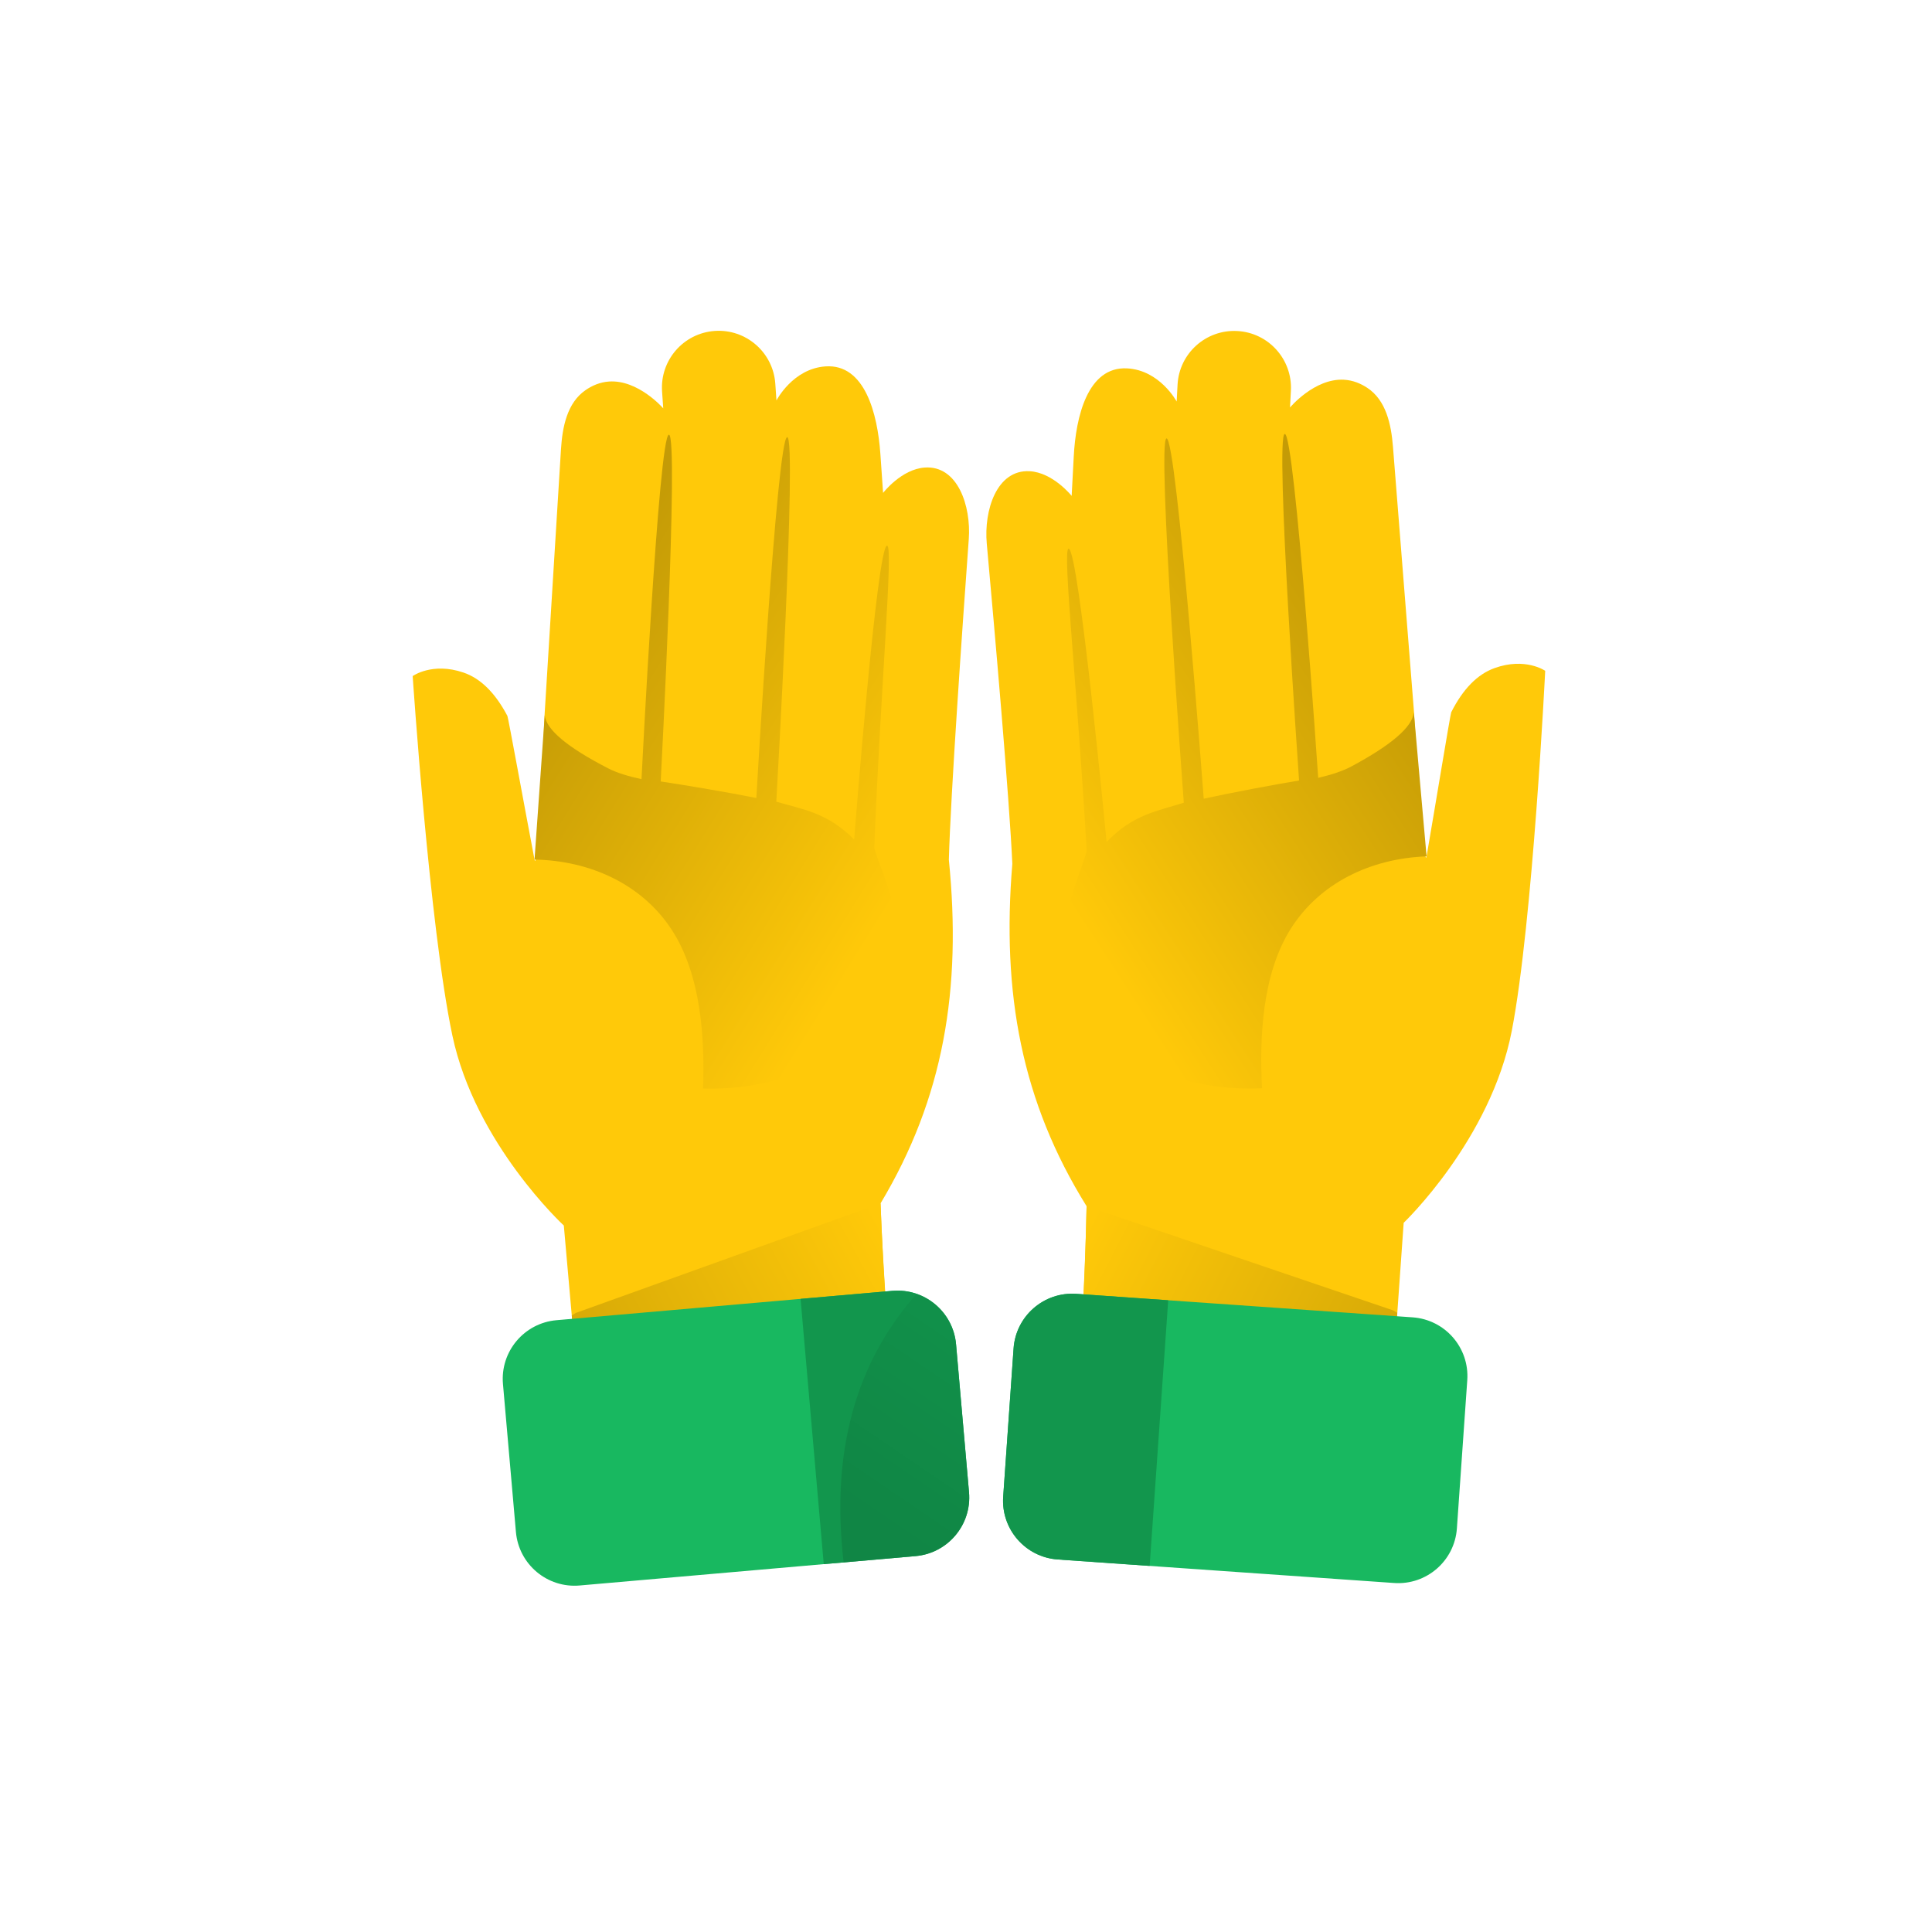
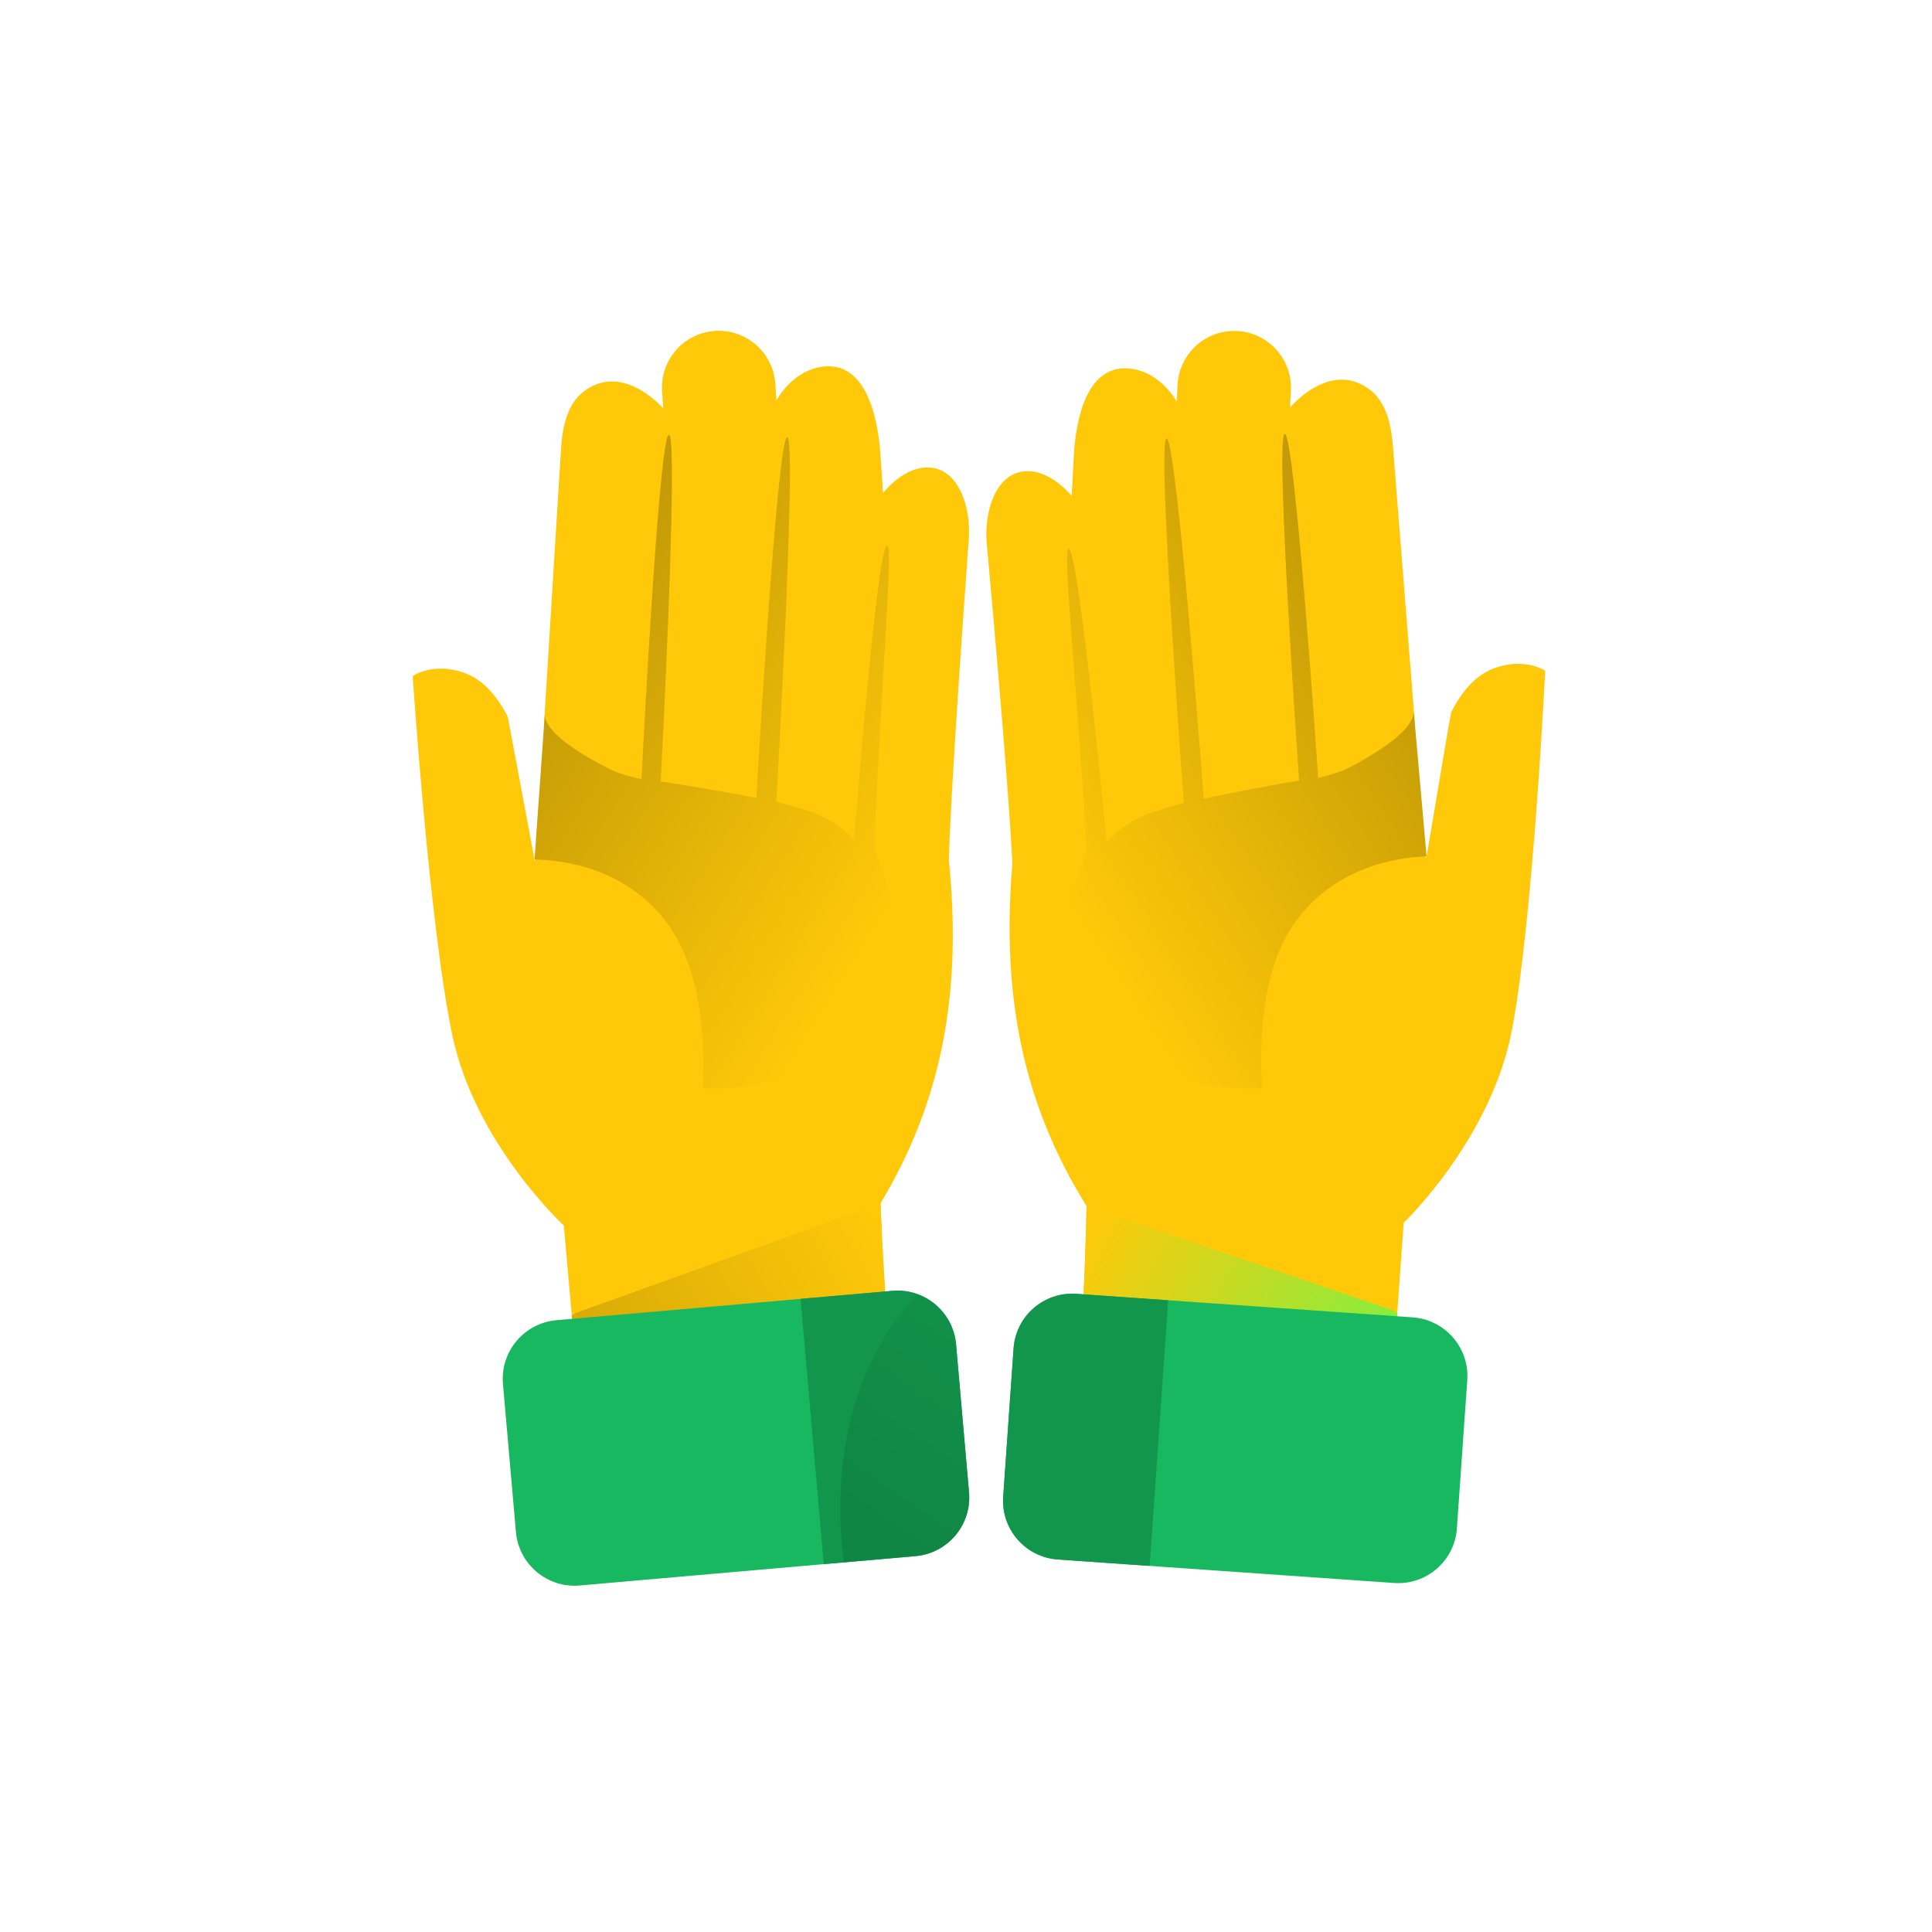
<svg xmlns="http://www.w3.org/2000/svg" width="48" height="48" viewBox="0 0 48 48" fill="none">
  <defs>
    <linearGradient id="paint0_linear" x1="24.212" y1="34.732" x2="13.855" y2="40.298" gradientUnits="userSpaceOnUse">
      <stop stop-color="#FFC909" />
      <stop offset="1" stop-color="#C49B06" />
    </linearGradient>
    <linearGradient id="paint1_linear" x1="22.811" y1="21.418" x2="13.945" y2="15.907" gradientUnits="userSpaceOnUse">
      <stop stop-color="#FFC909" />
      <stop offset="1" stop-color="#C49B06" />
    </linearGradient>
    <linearGradient id="paint2_linear" x1="21.768" y1="28.811" x2="17.718" y2="34.771" gradientUnits="userSpaceOnUse">
      <stop stop-opacity="0.01" />
      <stop offset="1" stop-opacity="0.104" />
    </linearGradient>
    <linearGradient id="paint3_linear" x1="24.746" y1="34.842" x2="35.199" y2="40.226" gradientUnits="userSpaceOnUse">
      <stop stop-color="#FFC909" />
-       <stop offset="1" stop-color="#C49B06" />
+       <stop offset="1" stop-color="#4FFF58" />
    </linearGradient>
    <linearGradient id="paint4_linear" x1="25.915" y1="21.506" x2="34.683" y2="15.841" gradientUnits="userSpaceOnUse">
      <stop stop-color="#FFC909" />
      <stop offset="1" stop-color="#C49B06" />
    </linearGradient>
  </defs>
  <path fill-rule="evenodd" clip-rule="evenodd" d="M14.65 37.711L14.008 30.448C14.008 30.448 11.809 28.422 11.239 25.726C10.669 23.029 10.253 16.797 10.253 16.797C10.253 16.797 10.74 16.445 11.514 16.709C11.94 16.854 12.303 17.213 12.606 17.786C12.627 17.827 13.045 20.124 13.28 21.355C13.362 21.785 13.53 17.759 13.53 17.759L13.937 11.167C13.972 10.608 14.088 10.008 14.55 9.691C14.711 9.58 14.905 9.495 15.129 9.479C15.858 9.428 16.478 10.145 16.478 10.145L16.449 9.727C16.395 8.95 16.98 8.277 17.757 8.222C18.534 8.168 19.207 8.754 19.262 9.53L19.291 9.949C19.291 9.949 19.694 9.16 20.508 9.103C21.489 9.034 21.803 10.287 21.872 11.268L21.94 12.246C21.94 12.246 22.394 11.656 22.975 11.616C23.795 11.558 24.129 12.573 24.069 13.393C23.913 15.541 23.618 19.748 23.574 21.361C23.896 24.573 23.447 27.276 21.877 29.898C21.976 32.596 22.309 36.079 22.309 36.079L14.65 37.711Z" fill="#FFC909" />
  <path fill-rule="evenodd" clip-rule="evenodd" d="M21.877 29.898L14.304 32.62L14.205 32.682L14.65 37.711L22.309 36.079C22.087 33.757 21.943 31.697 21.877 29.898L21.877 29.898Z" fill="url(#paint0_linear)" />
  <path fill-rule="evenodd" clip-rule="evenodd" d="M22.039 13.556C22.2 13.56 21.883 17.005 21.722 21.041C21.721 21.309 22.596 22.826 22.3 24.428C22.004 26.029 19.57 27.117 17.468 27.043C17.512 25.793 17.418 24.21 16.684 23.092C15.949 21.974 14.678 21.383 13.28 21.355L13.534 17.771C13.571 18.129 14.098 18.569 15.113 19.091C15.33 19.203 15.612 19.287 15.938 19.358C15.938 19.358 16.368 10.793 16.619 10.8C16.871 10.806 16.415 19.415 16.415 19.415C17.023 19.506 18.128 19.692 18.791 19.826C18.791 19.826 19.306 10.854 19.558 10.861C19.807 10.867 19.287 19.917 19.287 19.917C19.935 20.111 20.552 20.181 21.222 20.859C21.222 20.859 21.788 13.55 22.039 13.556Z" fill="url(#paint1_linear)" />
  <path d="M12.496 34.384C12.426 33.58 13.021 32.871 13.825 32.8L22.169 32.071C22.973 32 23.682 32.595 23.753 33.4L24.075 37.077C24.145 37.882 23.55 38.591 22.745 38.661L14.402 39.391C13.598 39.462 12.889 38.867 12.818 38.062L12.496 34.384Z" fill="#18B860" />
  <path d="M19.89 32.27L22.169 32.071C22.973 32 23.683 32.595 23.753 33.4L24.075 37.077C24.145 37.882 23.55 38.591 22.746 38.661L20.466 38.861L19.89 32.27Z" fill="#12964D" />
  <path fill-rule="evenodd" clip-rule="evenodd" d="M22.774 32.145C23.302 32.328 23.701 32.807 23.753 33.4L24.075 37.077C24.145 37.882 23.55 38.591 22.745 38.661L20.96 38.818C20.641 36.092 21.246 33.867 22.774 32.145V32.145Z" fill="url(#paint2_linear)" />
  <path fill-rule="evenodd" clip-rule="evenodd" d="M34.359 37.654L34.874 30.38C34.874 30.38 37.037 28.317 37.56 25.61C38.083 22.904 38.39 16.666 38.39 16.666C38.39 16.666 37.896 16.322 37.128 16.6C36.705 16.753 36.347 17.118 36.055 17.696C36.034 17.738 35.656 20.041 35.443 21.276C35.368 21.708 35.13 17.685 35.13 17.685L34.608 11.101C34.564 10.543 34.437 9.944 33.97 9.636C33.807 9.528 33.612 9.446 33.387 9.434C32.657 9.396 32.05 10.124 32.05 10.124L32.072 9.705C32.112 8.928 31.515 8.264 30.738 8.224C29.96 8.183 29.297 8.78 29.256 9.558L29.234 9.976C29.234 9.976 28.817 9.195 28.002 9.152C27.021 9.101 26.728 10.359 26.677 11.34L26.625 12.32C26.625 12.32 26.161 11.738 25.58 11.707C24.759 11.664 24.442 12.685 24.516 13.504C24.71 15.649 25.079 19.85 25.151 21.462C24.884 24.679 25.381 27.374 26.996 29.968C26.944 32.667 26.672 36.155 26.672 36.155L34.359 37.654Z" fill="#FFC909" />
  <path fill-rule="evenodd" clip-rule="evenodd" d="M26.996 29.968L34.615 32.557L34.715 32.617L34.359 37.654L26.672 36.155C26.853 33.83 26.961 31.767 26.996 29.968L26.996 29.968Z" fill="url(#paint3_linear)" />
  <path fill-rule="evenodd" clip-rule="evenodd" d="M26.549 13.631C26.389 13.639 26.765 17.077 26.997 21.109C27.002 21.378 26.153 22.909 26.478 24.506C26.802 26.102 29.254 27.147 31.355 27.037C31.289 25.787 31.355 24.203 32.07 23.072C32.785 21.942 34.046 21.328 35.443 21.276L35.126 17.698C35.095 18.056 34.577 18.505 33.571 19.044C33.355 19.16 33.075 19.249 32.75 19.326C32.75 19.326 32.171 10.77 31.92 10.781C31.668 10.792 32.275 19.391 32.275 19.391C31.668 19.492 30.566 19.698 29.906 19.844C29.906 19.844 29.235 10.882 28.983 10.893C28.733 10.904 29.411 19.943 29.411 19.943C28.767 20.149 28.151 20.229 27.493 20.919C27.493 20.919 26.8 13.621 26.549 13.631Z" fill="url(#paint4_linear)" />
  <path d="M36.454 34.29C36.51 33.484 35.903 32.786 35.097 32.729L26.742 32.145C25.937 32.089 25.238 32.696 25.182 33.502L24.924 37.184C24.868 37.99 25.475 38.689 26.281 38.745L34.636 39.329C35.441 39.386 36.14 38.778 36.196 37.973L36.454 34.29Z" fill="#18B860" />
  <path d="M29.024 32.305L26.742 32.145C25.937 32.089 25.238 32.696 25.182 33.502L24.924 37.184C24.868 37.99 25.475 38.689 26.281 38.745L28.563 38.905L29.024 32.305Z" fill="#12964D" />
</svg>
